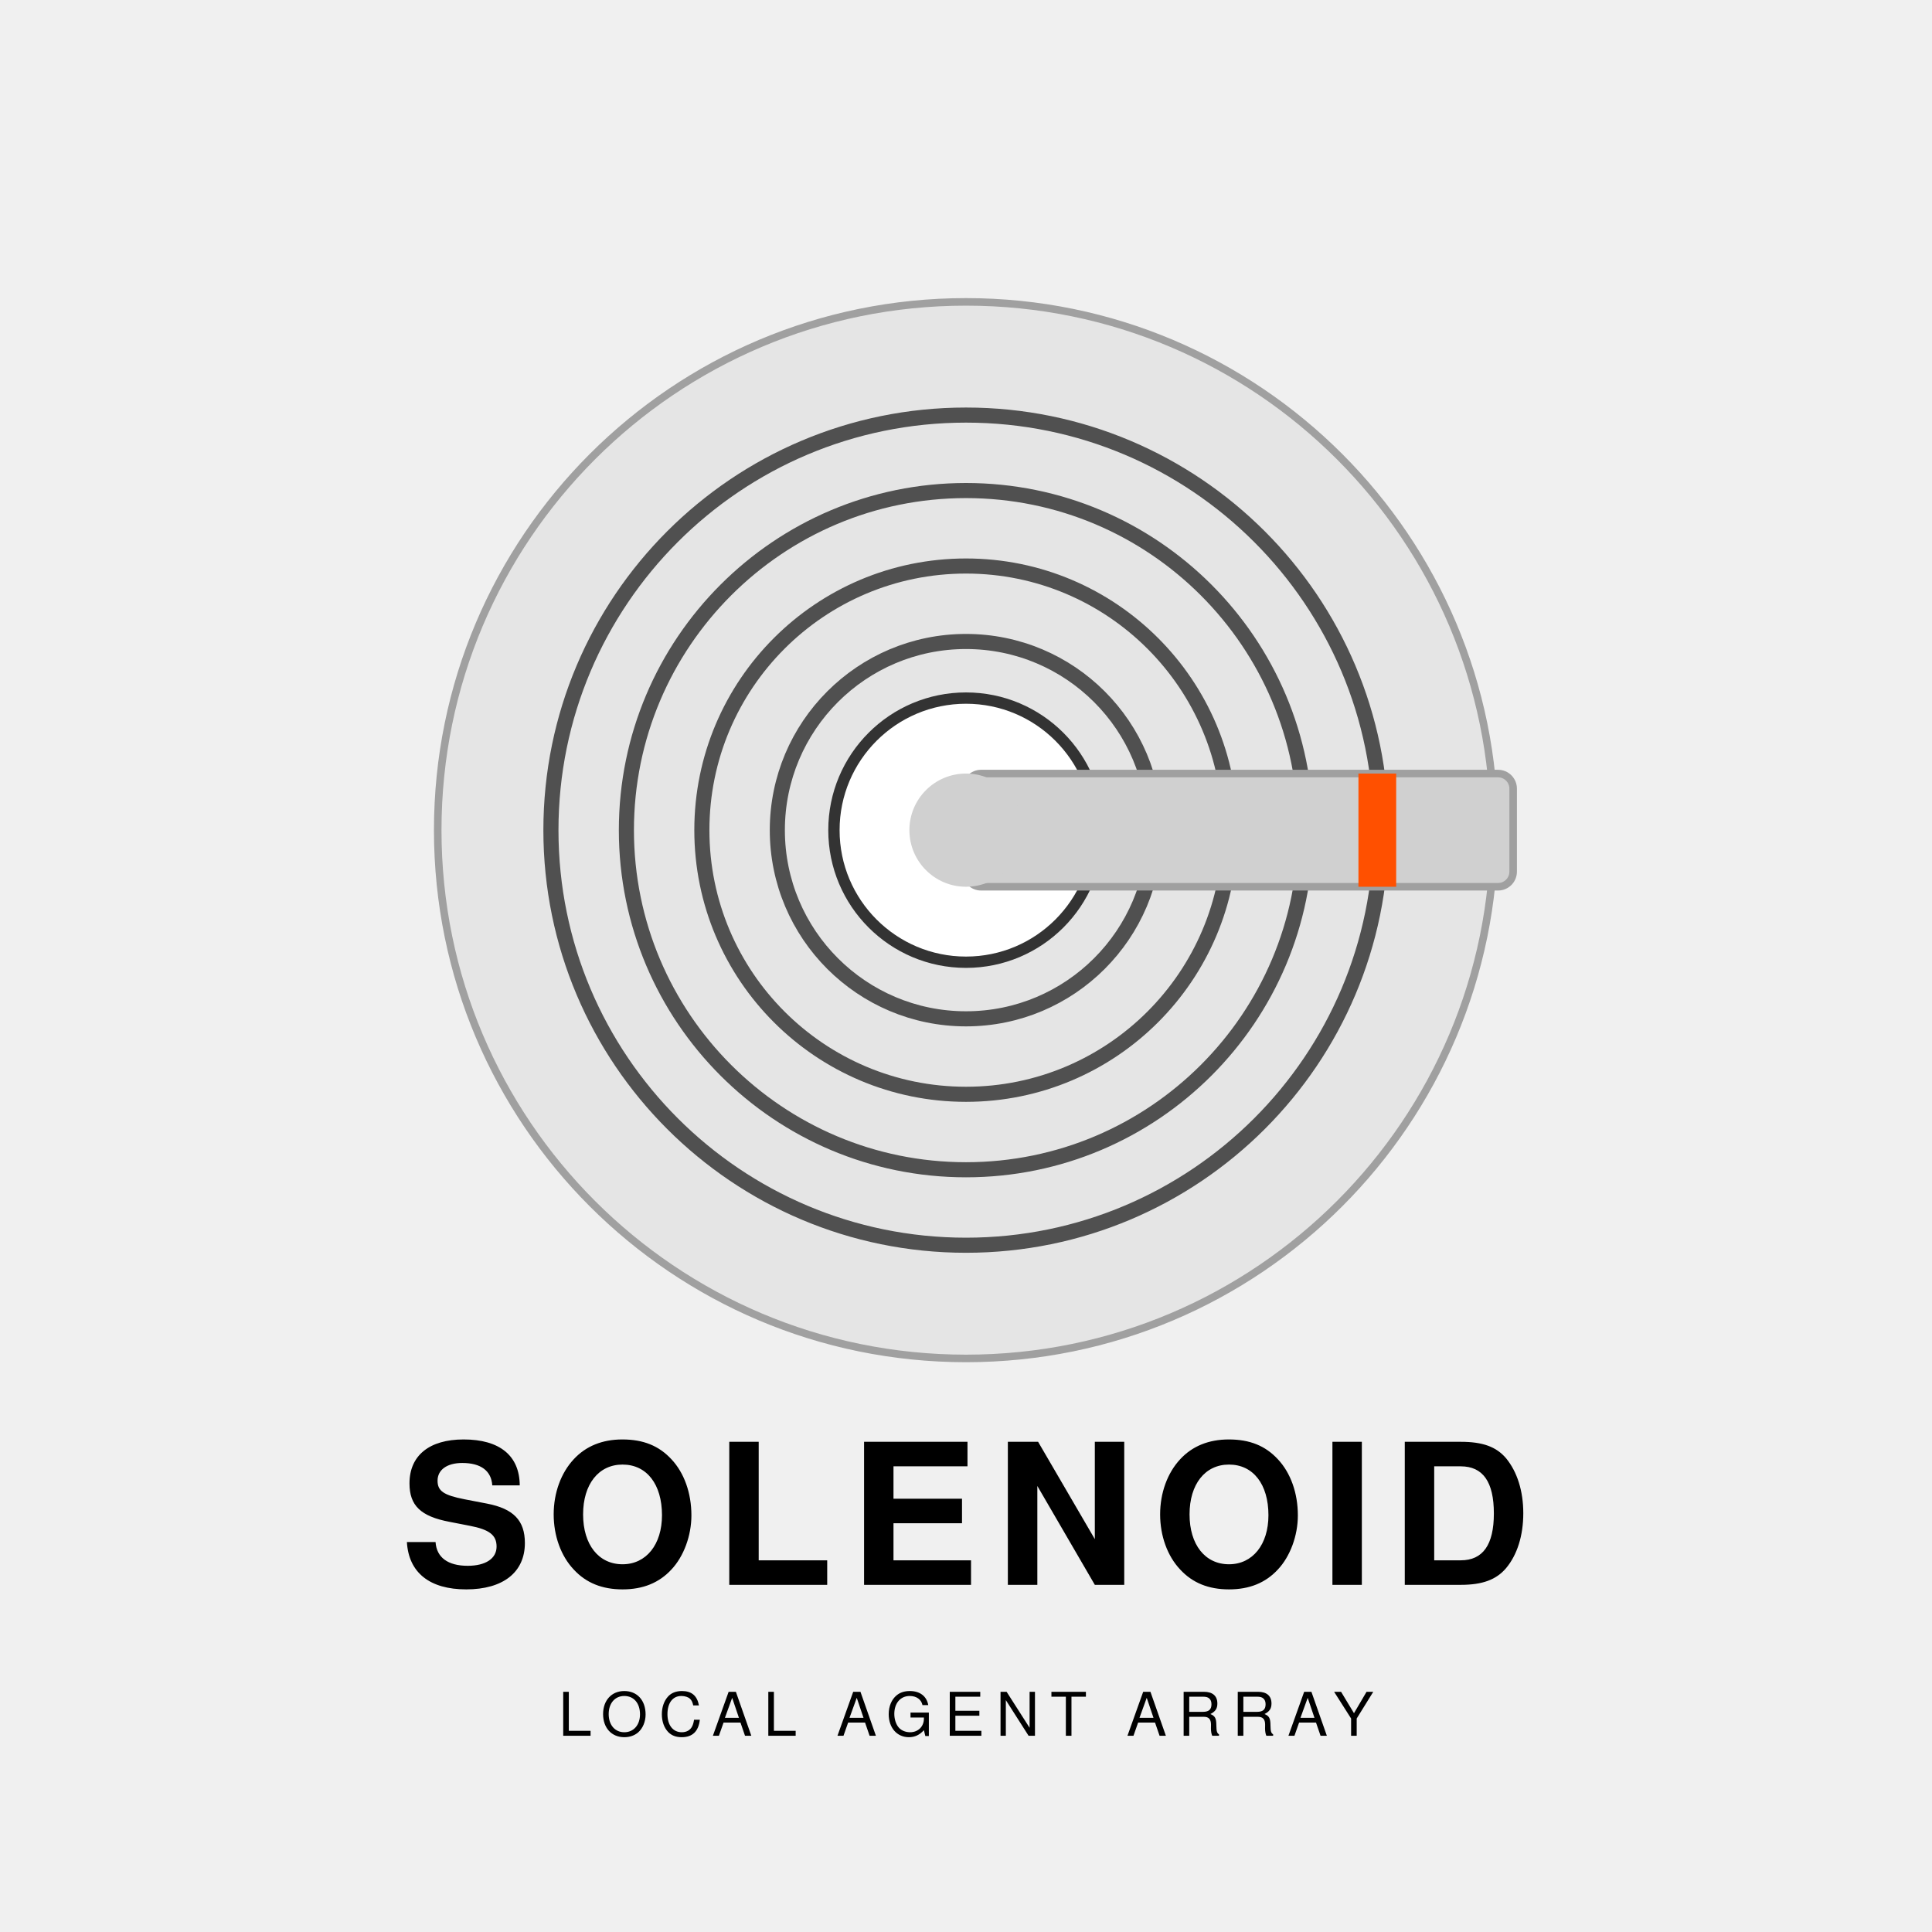
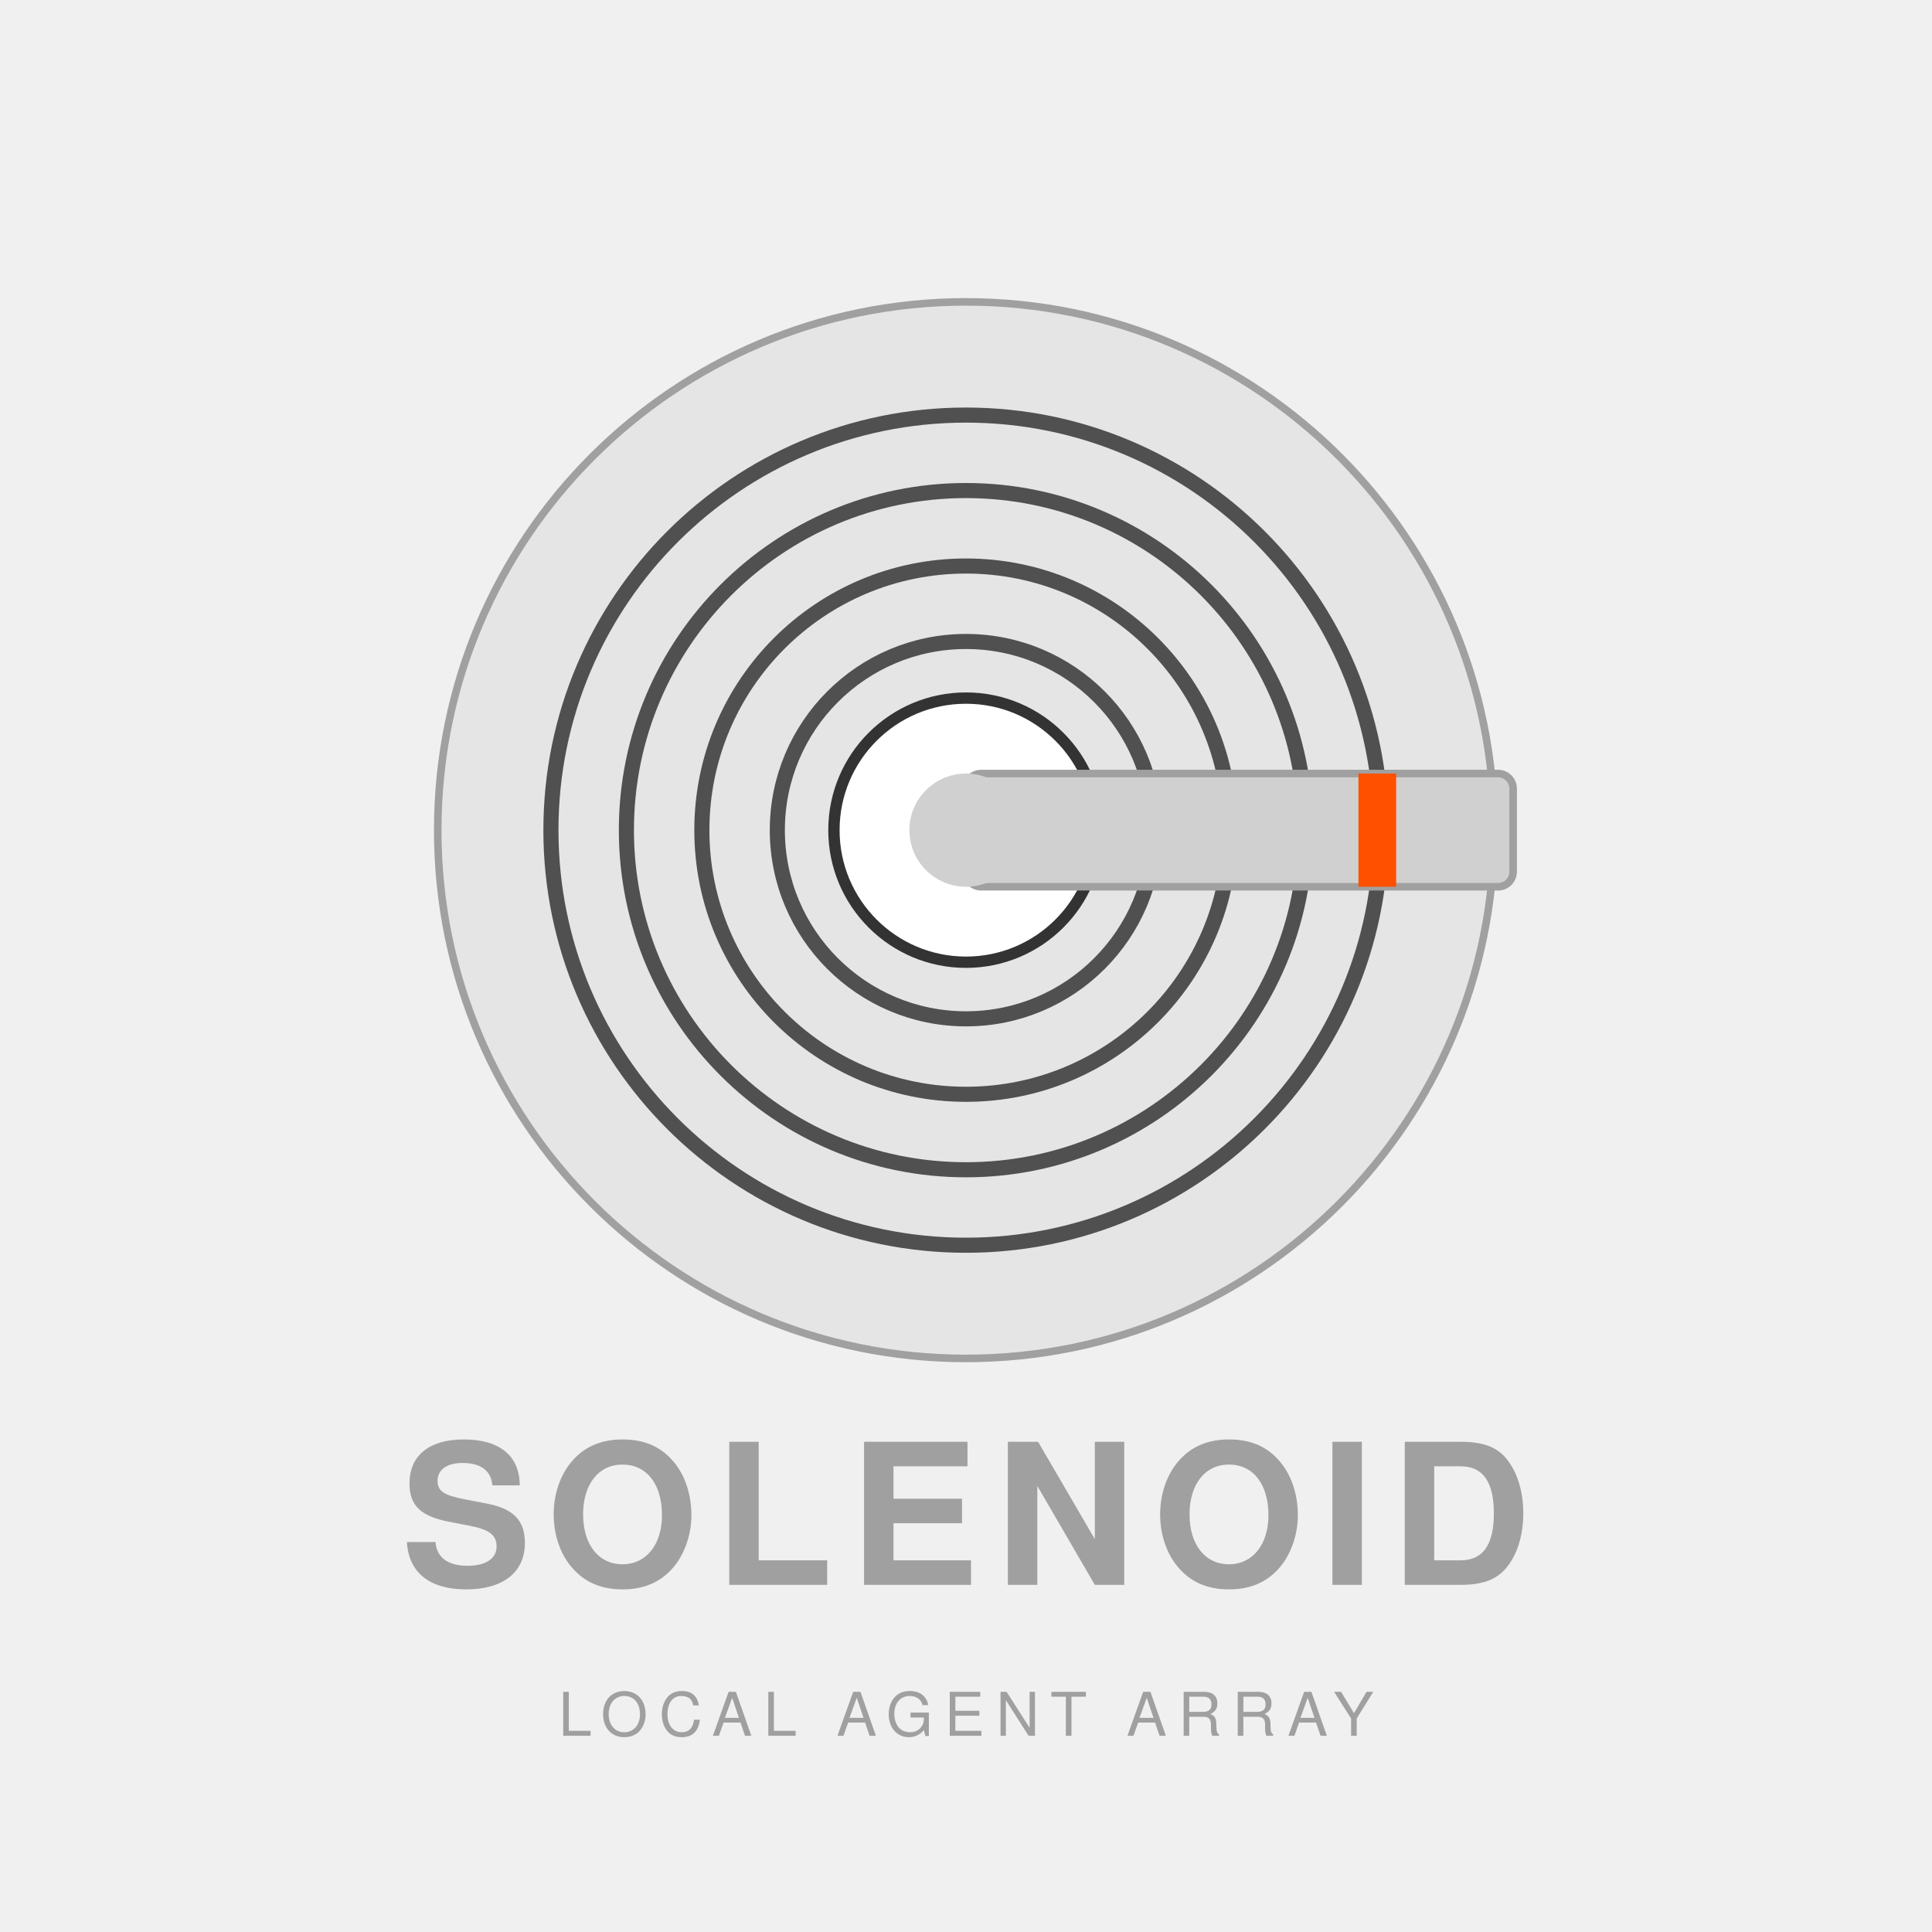
<svg xmlns="http://www.w3.org/2000/svg" width="512" height="512" viewBox="0 0 512 512" fill="none">
  <g id="coil-assembly">
    <circle cx="256" cy="220" r="140" fill="#E5E5E5" stroke="#A0A0A0" stroke-width="2" />
    <circle cx="256" cy="220" r="110" stroke="#505050" stroke-width="4" fill="none" />
    <circle cx="256" cy="220" r="90" stroke="#505050" stroke-width="4" fill="none" />
    <circle cx="256" cy="220" r="70" stroke="#505050" stroke-width="4" fill="none" />
    <circle cx="256" cy="220" r="50" stroke="#505050" stroke-width="4" fill="none" />
    <circle cx="256" cy="220" r="35" fill="#FFFFFF" stroke="#333333" stroke-width="3" />
    <rect x="256" y="205" width="145" height="30" rx="4" fill="#D0D0D0" stroke="#A0A0A0" stroke-width="2" />
    <rect x="360" y="205" width="10" height="30" fill="#FF5000" />
    <circle cx="256" cy="220" r="15" fill="#D0D0D0" />
  </g>
  <g id="typography" text-anchor="middle" font-family="Helvetica, Arial, sans-serif">
-     <text x="256" y="420" font-size="52" font-weight="bold" letter-spacing="4" fill="currentColor">SOLENOID</text>
-     <text x="256" y="460" font-size="16" font-weight="normal" letter-spacing="3" fill="currentColor">LOCAL AGENT ARRAY</text>
+     <text x="256" y="420" font-size="52" font-weight="bold" letter-spacing="4" fill="#A0A0A0">SOLENOID</text>
+     <text x="256" y="460" font-size="16" font-weight="normal" letter-spacing="3" fill="#A0A0A0">LOCAL AGENT ARRAY</text>
  </g>
</svg>
